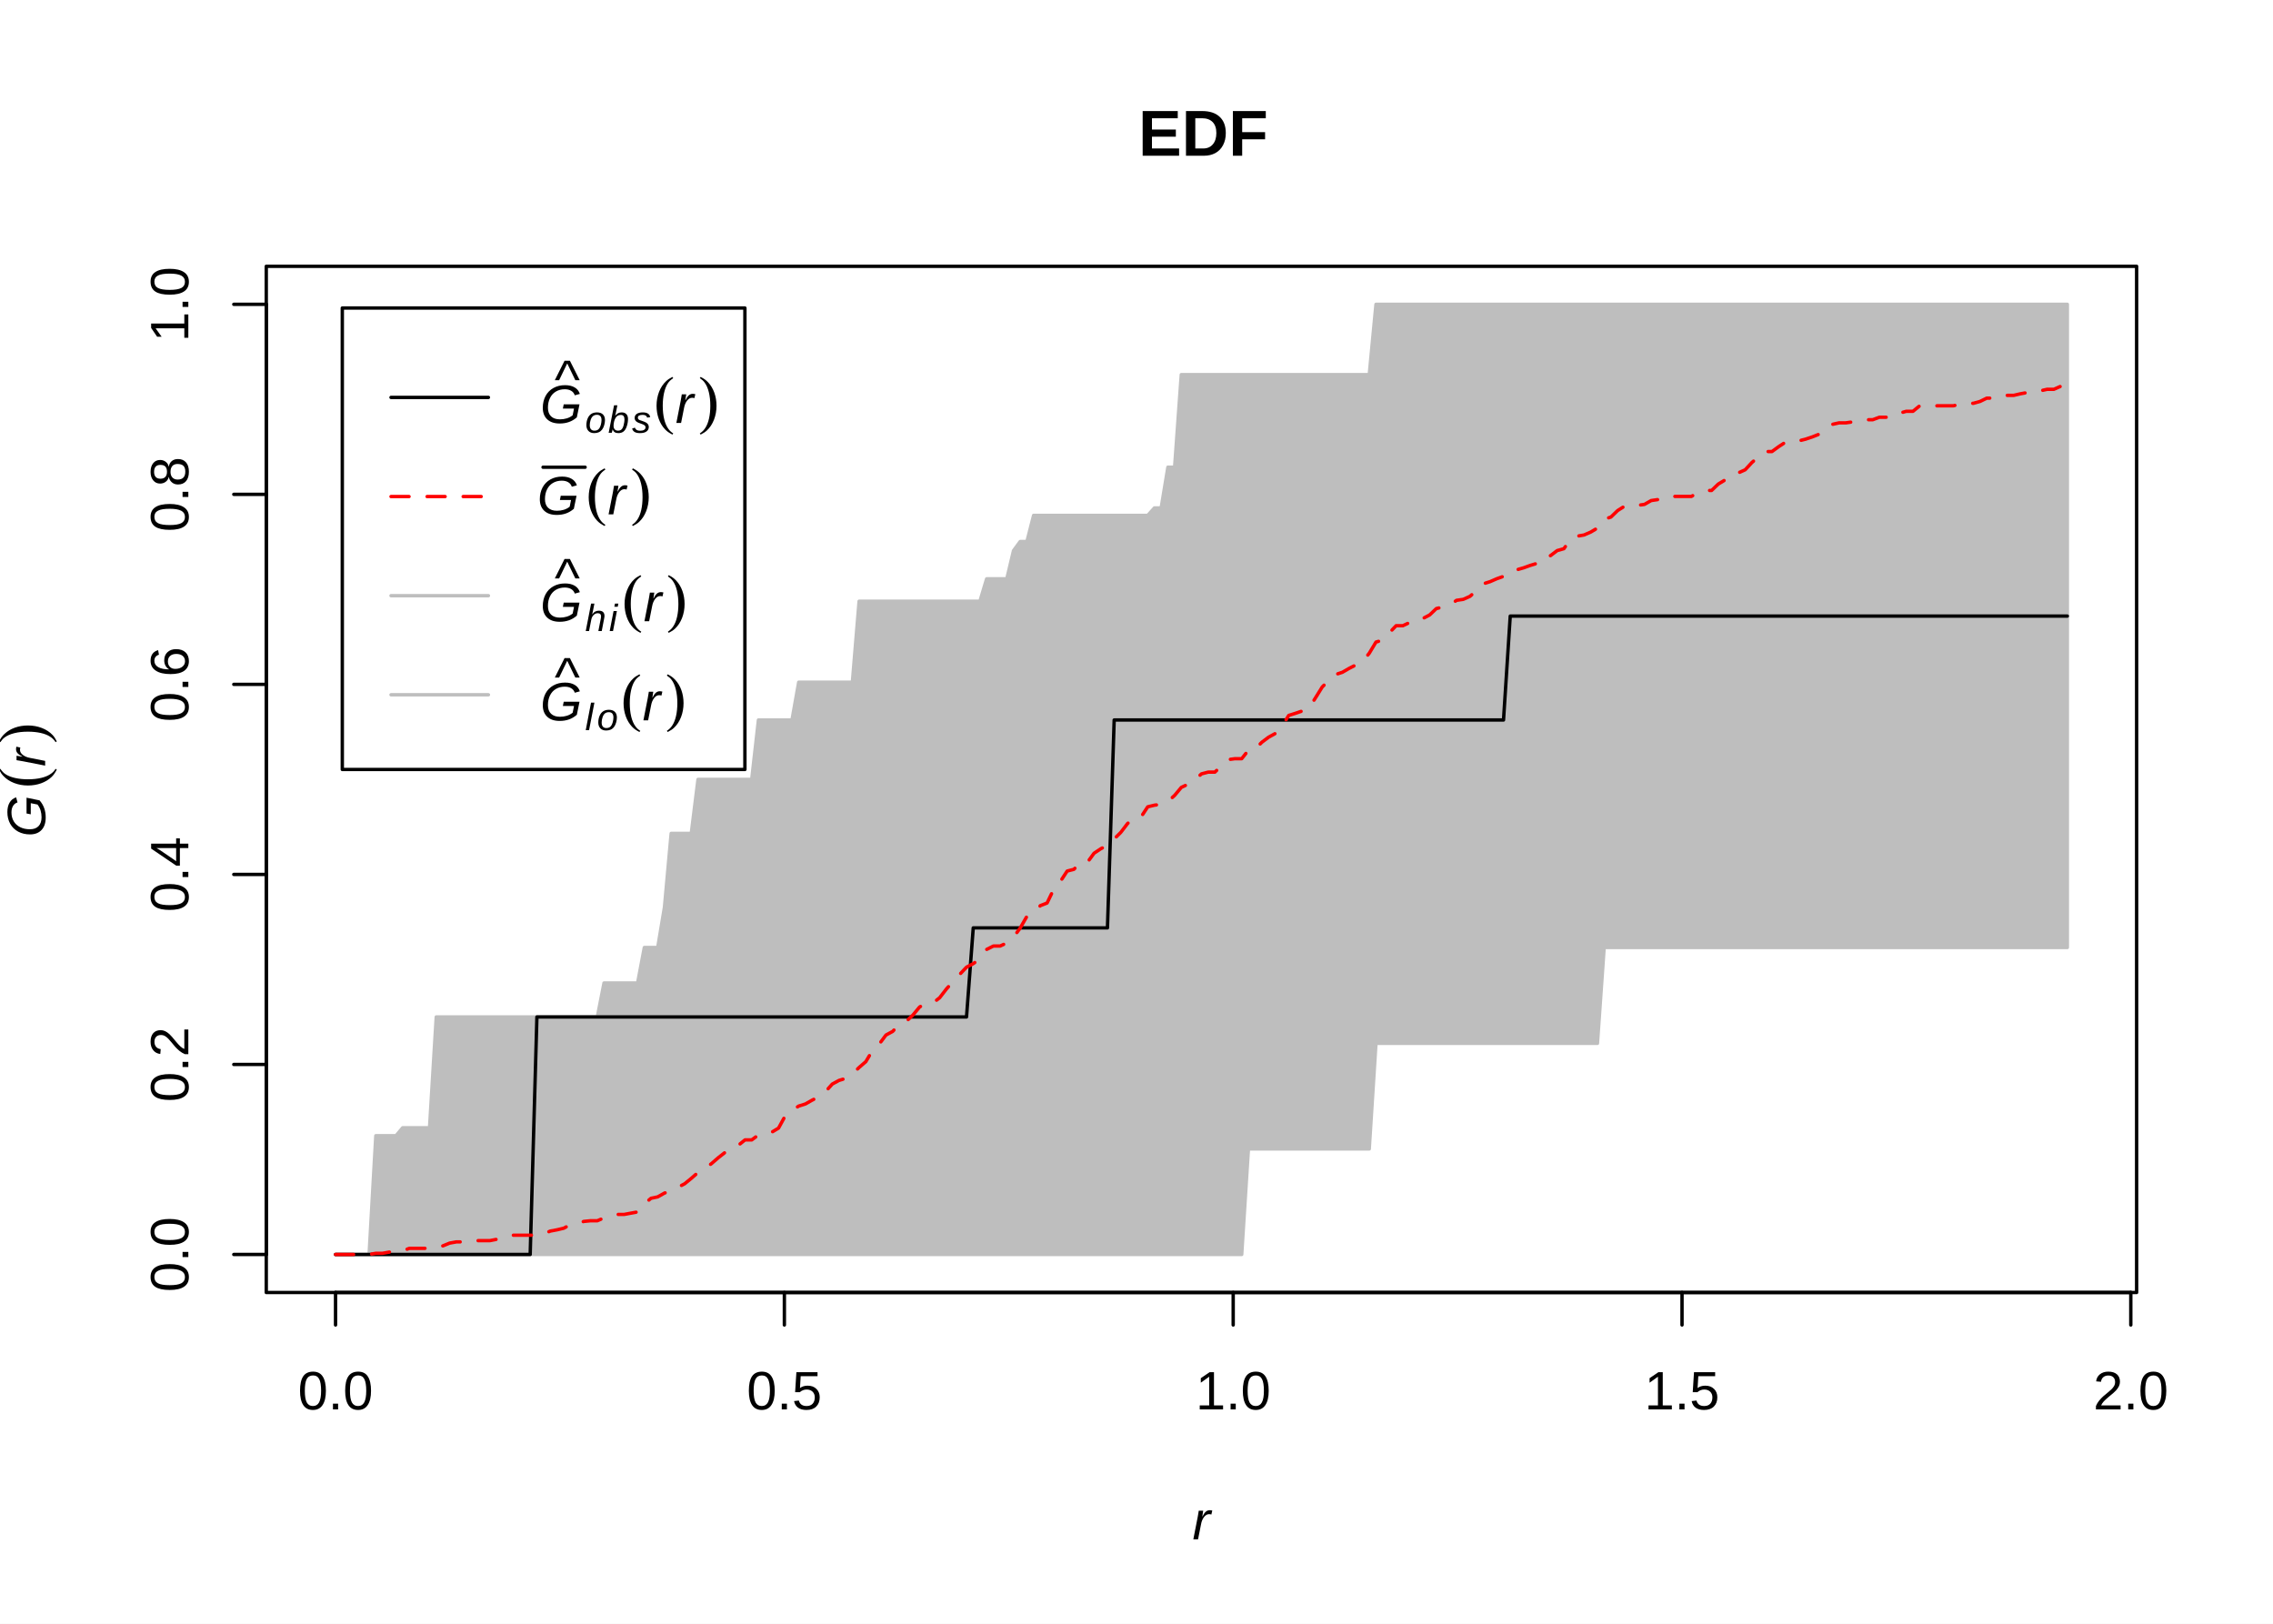
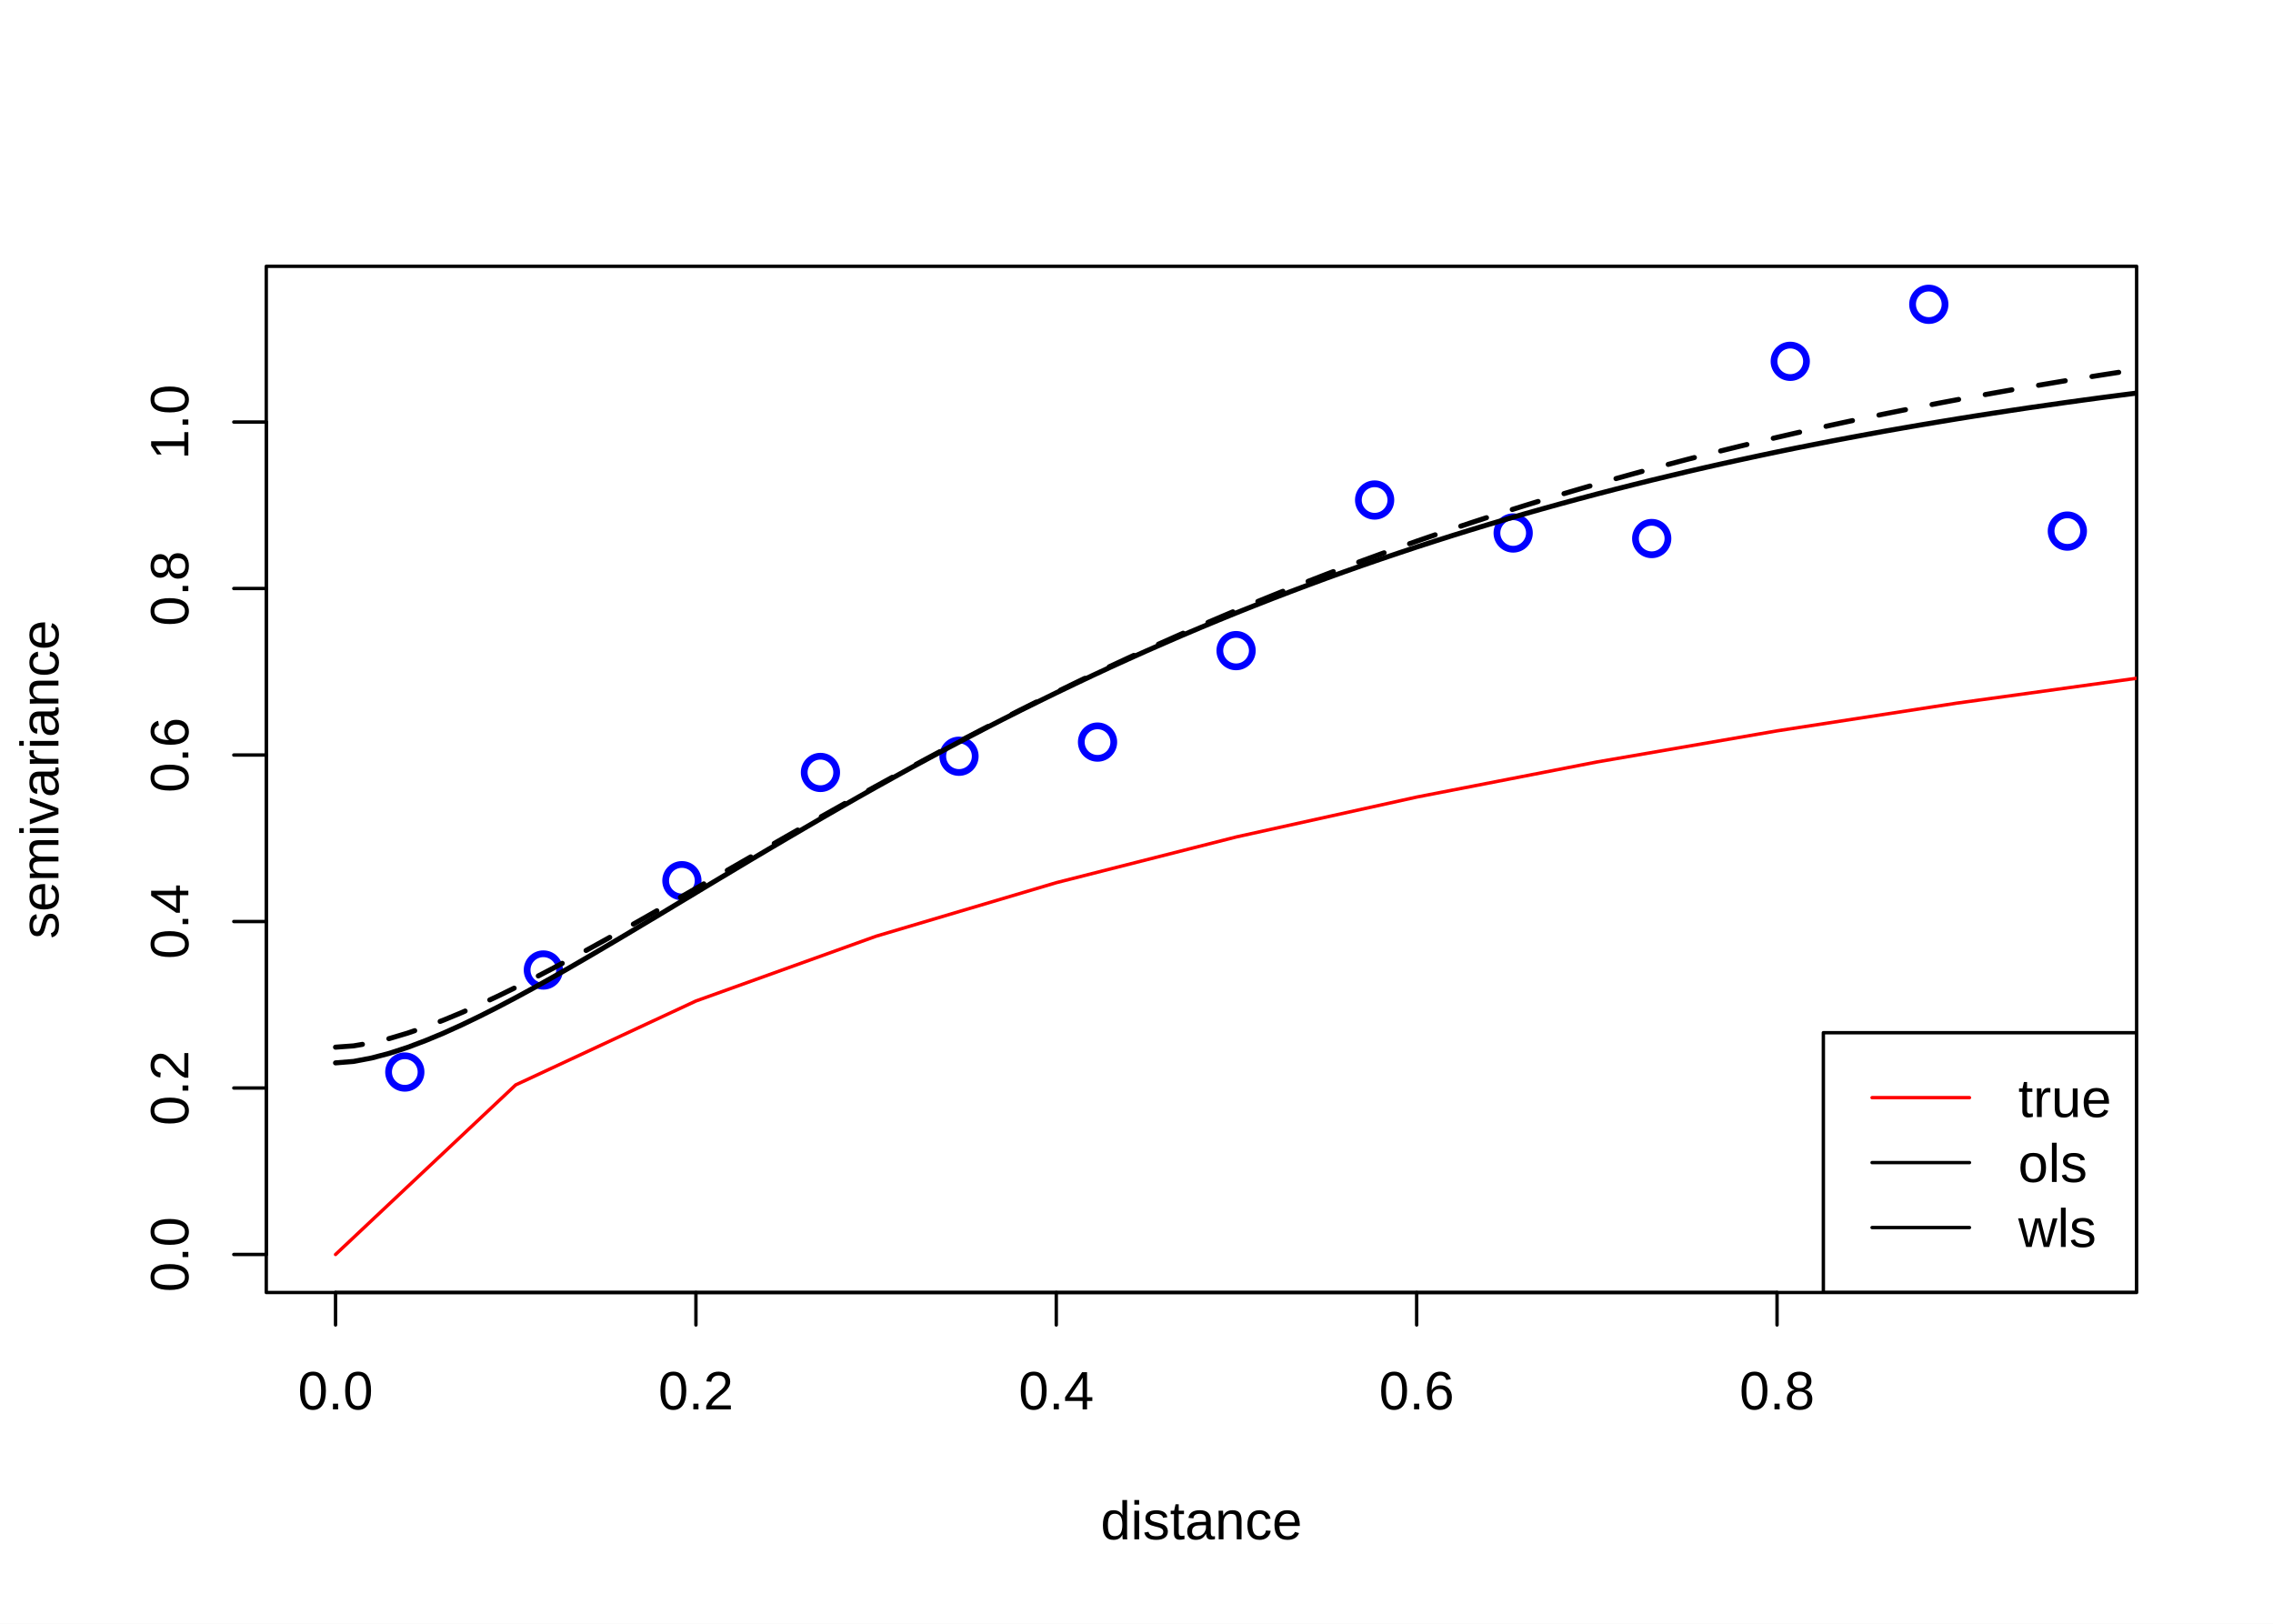
<svg xmlns="http://www.w3.org/2000/svg" viewBox="0 0 504.00 360.00">
  <defs>
    <style type="text/css">
    line, polyline, path, rect, circle {
      fill: none;
      stroke: #000000;
      stroke-linecap: round;
      stroke-linejoin: round;
      stroke-miterlimit: 10.00;
    }
  </style>
  </defs>
  <rect width="100%" height="100%" style="stroke: none; fill: #FFFFFF;" />
-   <line x1="74.40" y1="286.56" x2="472.47" y2="286.56" style="stroke-width: 0.75;" />
-   <line x1="74.40" y1="286.56" x2="74.40" y2="293.76" style="stroke-width: 0.75;" />
-   <line x1="173.92" y1="286.56" x2="173.92" y2="293.76" style="stroke-width: 0.75;" />
-   <line x1="273.44" y1="286.56" x2="273.44" y2="293.76" style="stroke-width: 0.75;" />
-   <line x1="372.96" y1="286.56" x2="372.96" y2="293.76" style="stroke-width: 0.75;" />
-   <line x1="472.47" y1="286.56" x2="472.47" y2="293.76" style="stroke-width: 0.75;" />
-   <text x="66.06" y="312.48" style="font-size: 12.00px; font-family: Arial;" textLength="16.68px" lengthAdjust="spacingAndGlyphs">0.0</text>
-   <text x="165.58" y="312.48" style="font-size: 12.00px; font-family: Arial;" textLength="16.68px" lengthAdjust="spacingAndGlyphs">0.5</text>
-   <text x="265.10" y="312.48" style="font-size: 12.00px; font-family: Arial;" textLength="16.68px" lengthAdjust="spacingAndGlyphs">1.0</text>
-   <text x="364.61" y="312.48" style="font-size: 12.00px; font-family: Arial;" textLength="16.68px" lengthAdjust="spacingAndGlyphs">1.5</text>
-   <text x="464.13" y="312.48" style="font-size: 12.00px; font-family: Arial;" textLength="16.68px" lengthAdjust="spacingAndGlyphs">2.0</text>
-   <line x1="59.04" y1="278.13" x2="59.04" y2="67.47" style="stroke-width: 0.75;" />
-   <line x1="59.04" y1="278.13" x2="51.84" y2="278.13" style="stroke-width: 0.75;" />
-   <line x1="59.04" y1="236.00" x2="51.84" y2="236.00" style="stroke-width: 0.75;" />
-   <line x1="59.04" y1="193.87" x2="51.84" y2="193.87" style="stroke-width: 0.75;" />
-   <line x1="59.04" y1="151.73" x2="51.84" y2="151.73" style="stroke-width: 0.75;" />
-   <line x1="59.04" y1="109.60" x2="51.84" y2="109.60" style="stroke-width: 0.75;" />
-   <line x1="59.04" y1="67.47" x2="51.84" y2="67.47" style="stroke-width: 0.75;" />
-   <text transform="translate(41.76,286.47) rotate(-90)" style="font-size: 12.00px; font-family: Arial;" textLength="16.68px" lengthAdjust="spacingAndGlyphs">0.0</text>
-   <text transform="translate(41.76,244.34) rotate(-90)" style="font-size: 12.00px; font-family: Arial;" textLength="16.68px" lengthAdjust="spacingAndGlyphs">0.2</text>
-   <text transform="translate(41.76,202.21) rotate(-90)" style="font-size: 12.00px; font-family: Arial;" textLength="16.68px" lengthAdjust="spacingAndGlyphs">0.4</text>
-   <text transform="translate(41.76,160.07) rotate(-90)" style="font-size: 12.00px; font-family: Arial;" textLength="16.68px" lengthAdjust="spacingAndGlyphs">0.6</text>
-   <text transform="translate(41.76,117.94) rotate(-90)" style="font-size: 12.00px; font-family: Arial;" textLength="16.68px" lengthAdjust="spacingAndGlyphs">0.8</text>
-   <text transform="translate(41.76,75.81) rotate(-90)" style="font-size: 12.00px; font-family: Arial;" textLength="16.68px" lengthAdjust="spacingAndGlyphs">1.0</text>
-   <polyline points="59.04,286.56 473.76,286.56 473.76,59.04 59.04,59.04 59.04,286.56 " style="stroke-width: 0.75;" />
-   <text x="252.40" y="34.53" style="font-size: 14.40px; font-weight: bold; font-family: Arial;" textLength="28.00px" lengthAdjust="spacingAndGlyphs">EDF</text>
-   <text x="264.40" y="341.28" style="font-size: 12.00px; font-style: italic; font-family: Arial;" textLength="4.00px" lengthAdjust="spacingAndGlyphs">r</text>
-   <text transform="translate(10.01,185.59) rotate(-90)" style="font-size: 12.00px; font-style: italic; font-family: Arial;" textLength="9.33px" lengthAdjust="spacingAndGlyphs">G</text>
-   <text transform="translate(10.01,174.95) rotate(-90)" style="font-size: 15.00px; font-family: Symbol;" textLength="5.00px" lengthAdjust="spacingAndGlyphs">(</text>
-   <text transform="translate(10.01,169.95) rotate(-90)" style="font-size: 12.00px; font-style: italic; font-family: Arial;" textLength="4.00px" lengthAdjust="spacingAndGlyphs">r</text>
-   <text transform="translate(10.01,165.00) rotate(-90)" style="font-size: 15.00px; font-family: Symbol;" textLength="5.00px" lengthAdjust="spacingAndGlyphs">)</text>
  <defs>
    <clipPath id="cpNTkuMDR8NDczLjc2fDI4Ni41Nnw1OS4wNA==">
      <rect x="59.04" y="59.04" width="414.72" height="227.52" />
    </clipPath>
  </defs>
-   <polyline points="74.40,278.13 75.89,278.13 77.38,278.13 78.87,278.13 80.35,278.13 81.84,278.13 83.33,278.13 84.82,278.13 86.31,278.13 87.80,278.13 89.28,278.13 90.77,278.13 92.26,278.13 93.75,278.13 95.24,278.13 96.73,278.13 98.21,278.13 99.70,278.13 101.19,278.13 102.68,278.13 104.17,278.13 105.66,278.13 107.14,278.13 108.63,278.13 110.12,278.13 111.61,278.13 113.10,278.13 114.59,278.13 116.07,278.13 117.56,278.13 119.05,278.13 120.54,278.13 122.03,278.13 123.52,278.13 125.00,278.13 126.49,278.13 127.98,278.13 129.47,278.13 130.96,278.13 132.45,278.13 133.93,278.13 135.42,278.13 136.91,278.13 138.40,278.13 139.89,278.13 141.38,278.13 142.87,278.13 144.35,278.13 145.84,278.13 147.33,278.13 148.82,278.13 150.31,278.13 151.80,278.13 153.28,278.13 154.77,278.13 156.26,278.13 157.75,278.13 159.24,278.13 160.73,278.13 162.21,278.13 163.70,278.13 165.19,278.13 166.68,278.13 168.17,278.13 169.66,278.13 171.14,278.13 172.63,278.13 174.12,278.13 175.61,278.13 177.10,278.13 178.59,278.13 180.07,278.13 181.56,278.13 183.05,278.13 184.54,278.13 186.03,278.13 187.52,278.13 189.00,278.13 190.49,278.13 191.98,278.13 193.47,278.13 194.96,278.13 196.45,278.13 197.93,278.13 199.42,278.13 200.91,278.13 202.40,278.13 203.89,278.13 205.38,278.13 206.87,278.13 208.35,278.13 209.84,278.13 211.33,278.13 212.82,278.13 214.31,278.13 215.80,278.13 217.28,278.13 218.77,278.13 220.26,278.13 221.75,278.13 223.24,278.13 224.73,278.13 226.21,278.13 227.70,278.13 229.19,278.13 230.68,278.13 232.17,278.13 233.66,278.13 235.14,278.13 236.63,278.13 238.12,278.13 239.61,278.13 241.10,278.13 242.59,278.13 244.07,278.13 245.56,278.13 247.05,278.13 248.54,278.13 250.03,278.13 251.52,278.13 253.00,278.13 254.49,278.13 255.98,278.13 257.47,278.13 258.96,278.13 260.45,278.13 261.93,278.13 263.42,278.13 264.91,278.13 266.40,278.13 267.89,278.13 269.38,278.13 270.87,278.13 272.35,278.13 273.84,278.13 275.33,278.13 276.82,254.73 278.31,254.73 279.80,254.73 281.28,254.73 282.77,254.73 284.26,254.73 285.75,254.73 287.24,254.73 288.73,254.73 290.21,254.73 291.70,254.73 293.19,254.73 294.68,254.73 296.17,254.73 297.66,254.73 299.14,254.73 300.63,254.73 302.12,254.73 303.61,254.73 305.10,231.32 306.59,231.32 308.07,231.32 309.56,231.32 311.05,231.32 312.54,231.32 314.03,231.32 315.52,231.32 317.00,231.32 318.49,231.32 319.98,231.32 321.47,231.32 322.96,231.32 324.45,231.32 325.93,231.32 327.42,231.32 328.91,231.32 330.40,231.32 331.89,231.32 333.38,231.32 334.87,231.32 336.35,231.32 337.84,231.32 339.33,231.32 340.82,231.32 342.31,231.32 343.80,231.32 345.28,231.32 346.77,231.32 348.26,231.32 349.75,231.32 351.24,231.32 352.73,231.32 354.21,231.32 355.70,210.07 357.19,210.07 358.68,210.07 360.17,210.07 361.66,210.07 363.14,210.07 364.63,210.07 366.12,210.07 367.61,210.07 369.10,210.07 370.59,210.07 372.07,210.07 373.56,210.07 375.05,210.07 376.54,210.07 378.03,210.07 379.52,210.07 381.00,210.07 382.49,210.07 383.98,210.07 385.47,210.07 386.96,210.07 388.45,210.07 389.93,210.07 391.42,210.07 392.91,210.07 394.40,210.07 395.89,210.07 397.38,210.07 398.87,210.07 400.35,210.07 401.84,210.07 403.33,210.07 404.82,210.07 406.31,210.07 407.80,210.07 409.28,210.07 410.77,210.07 412.26,210.07 413.75,210.07 415.24,210.07 416.73,210.07 418.21,210.07 419.70,210.07 421.19,210.07 422.68,210.07 424.17,210.07 425.66,210.07 427.14,210.07 428.63,210.07 430.12,210.07 431.61,210.07 433.10,210.07 434.59,210.07 436.07,210.07 437.56,210.07 439.05,210.07 440.54,210.07 442.03,210.07 443.52,210.07 445.00,210.07 446.49,210.07 447.98,210.07 449.47,210.07 450.96,210.07 452.45,210.07 453.93,210.07 455.42,210.07 456.91,210.07 458.40,210.07 458.40,67.47 456.91,67.47 455.42,67.47 453.93,67.47 452.45,67.47 450.96,67.47 449.47,67.47 447.98,67.47 446.49,67.47 445.00,67.47 443.52,67.47 442.03,67.47 440.54,67.47 439.05,67.47 437.56,67.47 436.07,67.47 434.59,67.47 433.10,67.47 431.61,67.47 430.12,67.47 428.63,67.47 427.14,67.47 425.66,67.47 424.17,67.47 422.68,67.47 421.19,67.47 419.70,67.47 418.21,67.47 416.73,67.47 415.24,67.47 413.75,67.47 412.26,67.47 410.77,67.47 409.28,67.47 407.80,67.47 406.31,67.47 404.82,67.47 403.33,67.47 401.84,67.47 400.35,67.47 398.87,67.47 397.38,67.47 395.89,67.47 394.40,67.47 392.91,67.47 391.42,67.47 389.93,67.47 388.45,67.47 386.96,67.47 385.47,67.47 383.98,67.47 382.49,67.47 381.00,67.47 379.52,67.47 378.03,67.47 376.54,67.47 375.05,67.47 373.56,67.47 372.07,67.47 370.59,67.47 369.10,67.47 367.61,67.47 366.12,67.47 364.63,67.47 363.14,67.47 361.66,67.47 360.17,67.47 358.68,67.47 357.19,67.47 355.70,67.47 354.21,67.47 352.73,67.47 351.24,67.47 349.75,67.47 348.26,67.47 346.77,67.47 345.28,67.47 343.80,67.47 342.31,67.47 340.82,67.47 339.33,67.47 337.84,67.47 336.35,67.47 334.87,67.47 333.38,67.47 331.89,67.47 330.40,67.47 328.91,67.47 327.42,67.47 325.93,67.47 324.45,67.47 322.96,67.47 321.47,67.47 319.98,67.47 318.49,67.47 317.00,67.47 315.52,67.47 314.03,67.47 312.54,67.47 311.05,67.47 309.56,67.47 308.07,67.47 306.59,67.47 305.10,67.47 303.61,83.06 302.12,83.06 300.63,83.06 299.14,83.06 297.66,83.06 296.17,83.06 294.68,83.06 293.19,83.06 291.70,83.06 290.21,83.06 288.73,83.06 287.24,83.06 285.75,83.06 284.26,83.06 282.77,83.06 281.28,83.06 279.80,83.06 278.31,83.06 276.82,83.06 275.33,83.06 273.84,83.06 272.35,83.06 270.87,83.06 269.38,83.06 267.89,83.06 266.40,83.06 264.91,83.06 263.42,83.06 261.93,83.06 260.45,103.58 258.96,103.58 257.47,112.61 255.98,112.61 254.49,114.26 253.00,114.26 251.52,114.26 250.03,114.26 248.54,114.26 247.05,114.26 245.56,114.26 244.07,114.26 242.59,114.26 241.10,114.26 239.61,114.26 238.12,114.26 236.63,114.26 235.14,114.26 233.66,114.26 232.17,114.26 230.68,114.26 229.19,114.26 227.70,120.06 226.21,120.06 224.73,122.08 223.24,128.33 221.75,128.33 220.26,128.33 218.77,128.33 217.28,133.30 215.80,133.30 214.31,133.30 212.82,133.30 211.33,133.30 209.84,133.30 208.35,133.30 206.87,133.30 205.38,133.30 203.89,133.30 202.40,133.30 200.91,133.30 199.42,133.30 197.93,133.30 196.45,133.30 194.96,133.30 193.47,133.30 191.98,133.30 190.49,133.30 189.00,151.25 187.52,151.25 186.03,151.25 184.54,151.25 183.05,151.25 181.56,151.25 180.07,151.25 178.59,151.25 177.10,151.25 175.61,159.63 174.12,159.63 172.63,159.63 171.14,159.63 169.66,159.63 168.17,159.63 166.68,172.80 165.19,172.80 163.70,172.80 162.21,172.80 160.73,172.80 159.24,172.80 157.75,172.80 156.26,172.80 154.77,172.80 153.28,184.77 151.80,184.77 150.31,184.77 148.82,184.77 147.33,201.16 145.84,210.07 144.35,210.07 142.87,210.07 141.38,217.94 139.89,217.94 138.40,217.94 136.91,217.94 135.42,217.94 133.93,217.94 132.45,225.47 130.96,225.47 129.47,225.47 127.98,225.47 126.49,225.47 125.00,225.47 123.52,225.47 122.03,225.47 120.54,225.47 119.05,225.47 117.56,225.47 116.07,225.47 114.59,225.47 113.10,225.47 111.61,225.47 110.12,225.47 108.63,225.47 107.14,225.47 105.66,225.47 104.17,225.47 102.68,225.47 101.19,225.47 99.70,225.47 98.21,225.47 96.73,225.47 95.24,250.04 93.75,250.04 92.26,250.04 90.77,250.04 89.28,250.04 87.80,251.80 86.31,251.80 84.82,251.80 83.33,251.80 81.84,278.13 80.35,278.13 78.87,278.13 77.38,278.13 75.89,278.13 74.40,278.13 " style="stroke-width: 0.75; stroke: #BEBEBE; fill: #BEBEBE;" clip-path="url(#cpNTkuMDR8NDczLjc2fDI4Ni41Nnw1OS4wNA==)" />
-   <polyline points="74.40,278.13 75.89,278.13 77.38,278.13 78.87,278.13 80.35,278.13 81.84,278.13 83.33,278.13 84.82,278.13 86.31,278.13 87.80,278.13 89.28,278.13 90.77,278.13 92.26,278.13 93.75,278.13 95.24,278.13 96.73,278.13 98.21,278.13 99.70,278.13 101.19,278.13 102.68,278.13 104.17,278.13 105.66,278.13 107.14,278.13 108.63,278.13 110.12,278.13 111.61,278.13 113.10,278.13 114.59,278.13 116.07,278.13 117.56,278.13 119.05,225.47 120.54,225.47 122.03,225.47 123.52,225.47 125.00,225.47 126.49,225.47 127.98,225.47 129.47,225.47 130.96,225.47 132.45,225.47 133.93,225.47 135.42,225.47 136.91,225.47 138.40,225.47 139.89,225.47 141.38,225.47 142.87,225.47 144.35,225.47 145.84,225.47 147.33,225.47 148.82,225.47 150.31,225.47 151.80,225.47 153.28,225.47 154.77,225.47 156.26,225.47 157.75,225.47 159.24,225.47 160.73,225.47 162.21,225.47 163.70,225.47 165.19,225.47 166.68,225.47 168.17,225.47 169.66,225.47 171.14,225.47 172.63,225.47 174.12,225.47 175.61,225.47 177.10,225.47 178.59,225.47 180.07,225.47 181.56,225.47 183.05,225.47 184.54,225.47 186.03,225.47 187.52,225.47 189.00,225.47 190.49,225.47 191.98,225.47 193.47,225.47 194.96,225.47 196.45,225.47 197.93,225.47 199.42,225.47 200.91,225.47 202.40,225.47 203.89,225.47 205.38,225.47 206.87,225.47 208.35,225.47 209.84,225.47 211.33,225.47 212.82,225.47 214.31,225.47 215.80,205.72 217.28,205.72 218.77,205.72 220.26,205.72 221.75,205.72 223.24,205.72 224.73,205.72 226.21,205.72 227.70,205.72 229.19,205.72 230.68,205.72 232.17,205.72 233.66,205.72 235.14,205.72 236.63,205.72 238.12,205.72 239.61,205.72 241.10,205.72 242.59,205.72 244.07,205.72 245.56,205.72 247.05,159.63 248.54,159.63 250.03,159.63 251.52,159.63 253.00,159.63 254.49,159.63 255.98,159.63 257.47,159.63 258.96,159.63 260.45,159.63 261.93,159.63 263.42,159.63 264.91,159.63 266.40,159.63 267.89,159.63 269.38,159.63 270.87,159.63 272.35,159.63 273.84,159.63 275.33,159.63 276.82,159.63 278.31,159.63 279.80,159.63 281.28,159.63 282.77,159.63 284.26,159.63 285.75,159.63 287.24,159.63 288.73,159.63 290.21,159.63 291.70,159.63 293.19,159.63 294.68,159.63 296.17,159.63 297.66,159.63 299.14,159.63 300.63,159.63 302.12,159.63 303.61,159.63 305.10,159.63 306.59,159.63 308.07,159.63 309.56,159.63 311.05,159.63 312.54,159.63 314.03,159.63 315.52,159.63 317.00,159.63 318.49,159.63 319.98,159.63 321.47,159.63 322.96,159.63 324.45,159.63 325.93,159.63 327.42,159.63 328.91,159.63 330.40,159.63 331.89,159.63 333.38,159.63 334.87,136.59 336.35,136.59 337.84,136.59 339.33,136.59 340.82,136.59 342.31,136.59 343.80,136.59 345.28,136.59 346.77,136.59 348.26,136.59 349.75,136.59 351.24,136.59 352.73,136.59 354.21,136.59 355.70,136.59 357.19,136.59 358.68,136.59 360.17,136.59 361.66,136.59 363.14,136.59 364.63,136.59 366.12,136.59 367.61,136.59 369.10,136.59 370.59,136.59 372.07,136.59 373.56,136.59 375.05,136.59 376.54,136.59 378.03,136.59 379.52,136.59 381.00,136.59 382.49,136.59 383.98,136.59 385.47,136.59 386.96,136.59 388.45,136.59 389.93,136.59 391.42,136.59 392.91,136.59 394.40,136.59 395.89,136.59 397.38,136.59 398.87,136.59 400.35,136.59 401.84,136.59 403.33,136.59 404.82,136.59 406.31,136.59 407.80,136.59 409.28,136.59 410.77,136.59 412.26,136.59 413.75,136.59 415.24,136.59 416.73,136.59 418.21,136.59 419.70,136.59 421.19,136.59 422.68,136.59 424.17,136.59 425.66,136.59 427.14,136.59 428.63,136.59 430.12,136.59 431.61,136.59 433.10,136.59 434.59,136.59 436.07,136.59 437.56,136.59 439.05,136.59 440.54,136.59 442.03,136.59 443.52,136.59 445.00,136.59 446.49,136.59 447.98,136.59 449.47,136.59 450.96,136.59 452.45,136.59 453.93,136.59 455.42,136.59 456.91,136.59 458.40,136.59 " style="stroke-width: 0.75;" clip-path="url(#cpNTkuMDR8NDczLjc2fDI4Ni41Nnw1OS4wNA==)" />
-   <polyline points="74.40,278.13 75.89,278.13 77.38,278.13 78.87,278.13 80.35,278.13 81.84,278.13 83.33,277.87 84.82,277.87 86.31,277.60 87.80,277.60 89.28,277.32 90.77,276.77 92.26,276.77 93.75,276.77 95.24,276.77 96.73,276.50 98.21,276.22 99.70,275.61 101.19,275.34 102.68,275.34 104.17,275.06 105.66,275.06 107.14,275.06 108.63,275.06 110.12,274.77 111.61,274.19 113.10,273.86 114.59,273.86 116.07,273.86 117.56,273.86 119.05,273.86 120.54,273.57 122.03,272.94 123.52,272.66 125.00,272.31 126.49,271.50 127.98,271.24 129.47,270.80 130.96,270.65 132.45,270.65 133.93,270.02 135.42,269.74 136.91,269.25 138.40,269.25 139.89,268.97 141.38,268.70 142.87,266.91 144.35,265.67 145.84,265.36 147.33,264.52 148.82,264.01 150.31,263.24 151.80,262.46 153.28,261.26 154.77,259.95 156.26,259.14 157.75,257.99 159.24,256.70 160.73,255.53 162.21,254.88 163.70,253.93 165.19,252.73 166.68,252.73 168.17,251.63 169.66,251.17 171.14,251.01 172.63,250.11 174.12,247.38 175.61,246.19 177.10,245.23 178.59,244.76 180.07,243.92 181.56,243.17 183.05,242.02 184.54,240.35 186.03,239.54 187.52,239.09 189.00,238.11 190.49,236.67 191.98,235.38 193.47,232.89 194.96,231.47 196.45,229.48 197.93,228.68 199.42,227.10 200.91,226.49 202.40,225.07 203.89,223.28 205.38,222.38 206.87,222.38 208.35,221.21 209.84,219.28 211.33,217.62 212.82,216.01 214.31,214.43 215.80,213.65 217.28,212.60 218.77,210.50 220.26,209.75 221.75,209.75 223.24,209.06 224.73,207.77 226.21,205.76 227.70,203.16 229.19,202.46 230.68,200.79 232.17,200.21 233.66,197.12 235.14,195.39 236.63,193.12 238.12,192.74 239.61,191.20 241.10,191.20 242.59,189.17 244.07,188.19 245.56,187.39 247.05,186.01 248.54,184.52 250.03,182.57 251.52,181.32 253.00,181.14 254.49,178.88 255.98,178.52 257.47,178.32 258.96,177.71 260.45,176.35 261.93,174.58 263.42,173.87 264.91,172.95 266.40,171.58 267.89,171.19 269.38,171.19 270.87,169.74 272.35,168.41 273.84,168.21 275.33,168.21 276.82,166.33 278.31,166.05 279.80,164.56 281.28,163.45 282.77,162.63 284.26,161.04 285.75,158.62 287.24,158.15 288.73,157.64 290.21,157.06 291.70,154.70 293.19,152.30 294.68,150.81 296.17,149.54 297.66,149.05 299.14,148.19 300.63,147.43 302.12,146.68 303.61,144.83 305.10,142.35 306.59,141.93 308.07,140.29 309.56,138.73 311.05,138.73 312.54,138.03 314.03,138.03 315.52,137.12 317.00,136.34 318.49,134.92 319.98,134.58 321.47,134.15 322.96,133.10 324.45,132.88 325.93,132.22 327.42,130.92 328.91,129.43 330.40,128.96 331.89,128.31 333.38,127.78 334.87,127.50 336.35,126.32 337.84,125.89 339.33,125.35 340.82,124.90 342.31,123.41 343.80,123.19 345.28,122.07 346.77,121.65 348.26,119.52 349.75,118.87 351.24,118.61 352.73,117.96 354.21,117.07 355.70,115.13 357.19,114.64 358.68,113.20 360.17,112.26 361.66,112.26 363.14,112.04 364.63,111.83 366.12,110.98 367.61,110.76 369.10,110.06 370.59,110.06 372.07,110.06 373.56,110.06 375.05,110.06 376.54,109.17 378.03,108.74 379.52,108.74 381.00,107.32 382.49,106.42 383.98,105.22 385.47,104.83 386.96,104.16 388.45,102.55 389.93,101.26 391.42,100.11 392.91,100.11 394.40,99.02 395.89,98.05 397.38,97.74 398.87,97.74 400.35,97.37 401.84,96.87 403.33,96.28 404.82,95.29 406.31,94.08 407.80,93.75 409.28,93.75 410.77,93.54 412.26,93.28 413.75,93.06 415.24,93.06 416.73,92.51 418.21,92.51 419.70,92.51 421.19,91.61 422.68,91.19 424.17,91.19 425.66,89.97 427.14,89.97 428.63,89.97 430.12,89.97 431.61,89.97 433.10,89.97 434.59,89.64 436.07,89.42 437.56,89.42 439.05,89.00 440.54,88.27 442.03,88.27 443.52,88.27 445.00,87.66 446.49,87.66 447.98,87.31 449.47,87.04 450.96,86.64 452.45,86.64 453.93,86.31 455.42,86.31 456.91,85.65 458.40,85.65 " style="stroke-width: 0.75; stroke: #FF0000; stroke-dasharray: 4.00,4.00;" clip-path="url(#cpNTkuMDR8NDczLjc2fDI4Ni41Nnw1OS4wNA==)" />
-   <rect x="75.90" y="68.29" width="89.27" height="102.31" style="stroke-width: 0.75;" clip-path="url(#cpNTkuMDR8NDczLjc2fDI4Ni41Nnw1OS4wNA==)" />
-   <line x1="86.70" y1="88.11" x2="108.30" y2="88.11" style="stroke-width: 0.75;" clip-path="url(#cpNTkuMDR8NDczLjc2fDI4Ni41Nnw1OS4wNA==)" />
-   <line x1="86.70" y1="110.09" x2="108.30" y2="110.09" style="stroke-width: 0.75; stroke: #FF0000; stroke-dasharray: 4.00,4.00;" clip-path="url(#cpNTkuMDR8NDczLjc2fDI4Ni41Nnw1OS4wNA==)" />
-   <line x1="86.70" y1="132.07" x2="108.30" y2="132.07" style="stroke-width: 0.75; stroke: #BEBEBE;" clip-path="url(#cpNTkuMDR8NDczLjc2fDI4Ni41Nnw1OS4wNA==)" />
-   <line x1="86.70" y1="154.04" x2="108.30" y2="154.04" style="stroke-width: 0.75; stroke: #BEBEBE;" clip-path="url(#cpNTkuMDR8NDczLjc2fDI4Ni41Nnw1OS4wNA==)" />
+   <circle cx="89.76" cy="237.68" r="2.70pt" style="stroke-width: 1.50; stroke: #0000FF;" clip-path="url(#cpNTkuMDR8NDczLjc2fDI4Ni41Nnw1OS4wNA==)" />
+   <circle cx="120.48" cy="215.06" r="2.70pt" style="stroke-width: 1.50; stroke: #0000FF;" clip-path="url(#cpNTkuMDR8NDczLjc2fDI4Ni41Nnw1OS4wNA==)" />
+   <circle cx="151.20" cy="195.26" r="2.70pt" style="stroke-width: 1.50; stroke: #0000FF;" clip-path="url(#cpNTkuMDR8NDczLjc2fDI4Ni41Nnw1OS4wNA==)" />
+   <circle cx="181.92" cy="171.26" r="2.70pt" style="stroke-width: 1.50; stroke: #0000FF;" clip-path="url(#cpNTkuMDR8NDczLjc2fDI4Ni41Nnw1OS4wNA==)" />
+   <circle cx="212.64" cy="167.67" r="2.70pt" style="stroke-width: 1.50; stroke: #0000FF;" clip-path="url(#cpNTkuMDR8NDczLjc2fDI4Ni41Nnw1OS4wNA==)" />
+   <circle cx="243.36" cy="164.53" r="2.70pt" style="stroke-width: 1.50; stroke: #0000FF;" clip-path="url(#cpNTkuMDR8NDczLjc2fDI4Ni41Nnw1OS4wNA==)" />
+   <circle cx="274.08" cy="144.25" r="2.70pt" style="stroke-width: 1.50; stroke: #0000FF;" clip-path="url(#cpNTkuMDR8NDczLjc2fDI4Ni41Nnw1OS4wNA==)" />
+   <circle cx="304.80" cy="110.86" r="2.70pt" style="stroke-width: 1.50; stroke: #0000FF;" clip-path="url(#cpNTkuMDR8NDczLjc2fDI4Ni41Nnw1OS4wNA==)" />
+   <circle cx="335.52" cy="118.17" r="2.70pt" style="stroke-width: 1.50; stroke: #0000FF;" clip-path="url(#cpNTkuMDR8NDczLjc2fDI4Ni41Nnw1OS4wNA==)" />
+   <circle cx="366.24" cy="119.40" r="2.70pt" style="stroke-width: 1.50; stroke: #0000FF;" clip-path="url(#cpNTkuMDR8NDczLjc2fDI4Ni41Nnw1OS4wNA==)" />
+   <circle cx="396.96" cy="80.11" r="2.70pt" style="stroke-width: 1.50; stroke: #0000FF;" clip-path="url(#cpNTkuMDR8NDczLjc2fDI4Ni41Nnw1OS4wNA==)" />
+   <circle cx="427.68" cy="67.47" r="2.70pt" style="stroke-width: 1.50; stroke: #0000FF;" clip-path="url(#cpNTkuMDR8NDczLjc2fDI4Ni41Nnw1OS4wNA==)" />
+   <circle cx="458.40" cy="117.75" r="2.70pt" style="stroke-width: 1.50; stroke: #0000FF;" clip-path="url(#cpNTkuMDR8NDczLjc2fDI4Ni41Nnw1OS4wNA==)" />
+   <defs>
+     <clipPath id="cpMHw1MDR8MzYwfDA=">
+       <rect x="0.00" y="0.00" width="504.00" height="360.00" />
+     </clipPath>
+   </defs>
+   <line x1="74.40" y1="286.56" x2="394.03" y2="286.56" style="stroke-width: 0.75;" clip-path="url(#cpMHw1MDR8MzYwfDA=)" />
+   <line x1="74.40" y1="286.56" x2="74.40" y2="293.76" style="stroke-width: 0.75;" clip-path="url(#cpMHw1MDR8MzYwfDA=)" />
+   <line x1="154.31" y1="286.56" x2="154.31" y2="293.76" style="stroke-width: 0.75;" clip-path="url(#cpMHw1MDR8MzYwfDA=)" />
+   <line x1="234.21" y1="286.56" x2="234.21" y2="293.76" style="stroke-width: 0.75;" clip-path="url(#cpMHw1MDR8MzYwfDA=)" />
+   <line x1="314.12" y1="286.56" x2="314.12" y2="293.76" style="stroke-width: 0.75;" clip-path="url(#cpMHw1MDR8MzYwfDA=)" />
+   <line x1="394.03" y1="286.56" x2="394.03" y2="293.76" style="stroke-width: 0.75;" clip-path="url(#cpMHw1MDR8MzYwfDA=)" />
+   <g clip-path="url(#cpMHw1MDR8MzYwfDA=)">
+     <text x="66.06" y="312.48" style="font-size: 12.00px; font-family: Arial;" textLength="16.68px" lengthAdjust="spacingAndGlyphs">0.0</text>
+   </g>
+   <g clip-path="url(#cpMHw1MDR8MzYwfDA=)">
+     <text x="145.97" y="312.48" style="font-size: 12.00px; font-family: Arial;" textLength="16.68px" lengthAdjust="spacingAndGlyphs">0.2</text>
+   </g>
+   <g clip-path="url(#cpMHw1MDR8MzYwfDA=)">
+     <text x="225.87" y="312.48" style="font-size: 12.00px; font-family: Arial;" textLength="16.68px" lengthAdjust="spacingAndGlyphs">0.4</text>
+   </g>
+   <g clip-path="url(#cpMHw1MDR8MzYwfDA=)">
+     <text x="305.78" y="312.48" style="font-size: 12.00px; font-family: Arial;" textLength="16.68px" lengthAdjust="spacingAndGlyphs">0.6</text>
+   </g>
+   <g clip-path="url(#cpMHw1MDR8MzYwfDA=)">
+     <text x="385.69" y="312.48" style="font-size: 12.00px; font-family: Arial;" textLength="16.68px" lengthAdjust="spacingAndGlyphs">0.8</text>
+   </g>
+   <line x1="59.04" y1="278.13" x2="59.04" y2="93.57" style="stroke-width: 0.75;" clip-path="url(#cpMHw1MDR8MzYwfDA=)" />
+   <line x1="59.04" y1="278.13" x2="51.84" y2="278.13" style="stroke-width: 0.75;" clip-path="url(#cpMHw1MDR8MzYwfDA=)" />
+   <line x1="59.04" y1="241.22" x2="51.84" y2="241.22" style="stroke-width: 0.75;" clip-path="url(#cpMHw1MDR8MzYwfDA=)" />
+   <line x1="59.04" y1="204.31" x2="51.84" y2="204.31" style="stroke-width: 0.75;" clip-path="url(#cpMHw1MDR8MzYwfDA=)" />
+   <line x1="59.04" y1="167.40" x2="51.84" y2="167.40" style="stroke-width: 0.75;" clip-path="url(#cpMHw1MDR8MzYwfDA=)" />
+   <line x1="59.04" y1="130.48" x2="51.84" y2="130.48" style="stroke-width: 0.75;" clip-path="url(#cpMHw1MDR8MzYwfDA=)" />
+   <line x1="59.04" y1="93.57" x2="51.84" y2="93.57" style="stroke-width: 0.75;" clip-path="url(#cpMHw1MDR8MzYwfDA=)" />
+   <g clip-path="url(#cpMHw1MDR8MzYwfDA=)">
+     <text transform="translate(41.76,286.47) rotate(-90)" style="font-size: 12.00px; font-family: Arial;" textLength="16.68px" lengthAdjust="spacingAndGlyphs">0.0</text>
+   </g>
+   <g clip-path="url(#cpMHw1MDR8MzYwfDA=)">
+     <text transform="translate(41.76,249.56) rotate(-90)" style="font-size: 12.00px; font-family: Arial;" textLength="16.68px" lengthAdjust="spacingAndGlyphs">0.2</text>
+   </g>
+   <g clip-path="url(#cpMHw1MDR8MzYwfDA=)">
+     <text transform="translate(41.76,212.65) rotate(-90)" style="font-size: 12.00px; font-family: Arial;" textLength="16.68px" lengthAdjust="spacingAndGlyphs">0.4</text>
+   </g>
+   <g clip-path="url(#cpMHw1MDR8MzYwfDA=)">
+     <text transform="translate(41.76,175.74) rotate(-90)" style="font-size: 12.00px; font-family: Arial;" textLength="16.68px" lengthAdjust="spacingAndGlyphs">0.6</text>
+   </g>
+   <g clip-path="url(#cpMHw1MDR8MzYwfDA=)">
+     <text transform="translate(41.76,138.82) rotate(-90)" style="font-size: 12.00px; font-family: Arial;" textLength="16.68px" lengthAdjust="spacingAndGlyphs">0.8</text>
+   </g>
+   <g clip-path="url(#cpMHw1MDR8MzYwfDA=)">
+     <text transform="translate(41.76,101.91) rotate(-90)" style="font-size: 12.00px; font-family: Arial;" textLength="16.68px" lengthAdjust="spacingAndGlyphs">1.0</text>
+   </g>
+   <polyline points="59.04,286.56 473.76,286.56 473.76,59.04 59.04,59.04 59.04,286.56 " style="stroke-width: 0.75;" clip-path="url(#cpMHw1MDR8MzYwfDA=)" />
+   <g clip-path="url(#cpMHw1MDR8MzYwfDA=)">
+     <text x="244.05" y="341.28" style="font-size: 12.00px; font-family: Arial;" textLength="44.70px" lengthAdjust="spacingAndGlyphs">distance</text>
+   </g>
+   <g clip-path="url(#cpMHw1MDR8MzYwfDA=)">
+     <text transform="translate(12.96,208.15) rotate(-90)" style="font-size: 12.00px; font-family: Arial;" textLength="70.69px" lengthAdjust="spacingAndGlyphs">semivariance</text>
+   </g>
+   <defs>
+     <clipPath id="cpNTkuMDR8NDczLjc2fDI4Ni41Nnw1OS4wNA==">
+       <rect x="59.04" y="59.04" width="414.72" height="227.52" />
+     </clipPath>
+   </defs>
+   <polyline points="74.40,278.13 114.35,240.53 154.31,221.93 194.26,207.57 234.21,195.70 274.17,185.55 314.12,176.72 354.07,168.94 394.03,162.04 433.98,155.88 473.93,150.36 " style="stroke-width: 0.75; stroke: #FF0000;" clip-path="url(#cpNTkuMDR8NDczLjc2fDI4Ni41Nnw1OS4wNA==)" />
+   <polyline points="74.40,235.65 78.40,235.33 82.39,234.57 86.39,233.51 90.38,232.21 94.38,230.70 98.37,229.04 102.37,227.23 106.36,225.31 110.36,223.29 114.35,221.19 118.35,219.02 122.34,216.79 126.34,214.51 130.33,212.20 134.33,209.85 138.33,207.49 142.32,205.10 146.32,202.71 150.31,200.31 154.31,197.90 158.30,195.50 162.30,193.11 166.29,190.72 170.29,188.35 174.28,186.00 178.28,183.66 182.27,181.34 186.27,179.04 190.26,176.76 194.26,174.51 198.26,172.29 202.25,170.09 206.25,167.93 210.24,165.79 214.24,163.68 218.23,161.60 222.23,159.55 226.22,157.53 230.22,155.55 234.21,153.60 238.21,151.68 242.20,149.79 246.20,147.93 250.20,146.11 254.19,144.32 258.19,142.57 262.18,140.84 266.18,139.15 270.17,137.49 274.17,135.86 278.16,134.27 282.16,132.70 286.15,131.17 290.15,129.67 294.14,128.19 298.14,126.75 302.13,125.34 306.13,123.96 310.13,122.61 314.12,121.28 318.12,119.99 322.11,118.72 326.11,117.48 330.10,116.27 334.10,115.08 338.09,113.92 342.09,112.79 346.08,111.68 350.08,110.60 354.07,109.54 358.07,108.50 362.06,107.49 366.06,106.50 370.06,105.54 374.05,104.59 378.05,103.67 382.04,102.77 386.04,101.90 390.03,101.04 394.03,100.20 398.02,99.38 402.02,98.59 406.01,97.81 410.01,97.05 414.00,96.31 418.00,95.58 421.99,94.88 425.99,94.19 429.99,93.52 433.98,92.86 437.98,92.22 441.97,91.60 445.97,90.99 449.96,90.39 453.96,89.82 457.95,89.25 461.95,88.70 465.94,88.16 469.94,87.64 473.93,87.13 " style="stroke-width: 1.12;" clip-path="url(#cpNTkuMDR8NDczLjc2fDI4Ni41Nnw1OS4wNA==)" />
+   <polyline points="74.40,232.17 78.40,231.88 82.39,231.20 86.39,230.24 90.38,229.05 94.38,227.68 98.37,226.16 102.37,224.50 106.36,222.73 110.36,220.87 114.35,218.92 118.35,216.90 122.34,214.82 126.34,212.69 130.33,210.52 134.33,208.31 138.33,206.08 142.32,203.82 146.32,201.55 150.31,199.26 154.31,196.97 158.30,194.67 162.30,192.37 166.29,190.08 170.29,187.79 174.28,185.50 178.28,183.23 182.27,180.97 186.27,178.73 190.26,176.50 194.26,174.30 198.26,172.11 202.25,169.94 206.25,167.79 210.24,165.67 214.24,163.57 218.23,161.50 222.23,159.45 226.22,157.42 230.22,155.43 234.21,153.46 238.21,151.52 242.20,149.60 246.20,147.72 250.20,145.86 254.19,144.03 258.19,142.23 262.18,140.46 266.18,138.71 270.17,137.00 274.17,135.31 278.16,133.65 282.16,132.02 286.15,130.42 290.15,128.85 294.14,127.30 298.14,125.79 302.13,124.30 306.13,122.84 310.13,121.40 314.12,119.99 318.12,118.61 322.11,117.25 326.11,115.92 330.10,114.62 334.10,113.34 338.09,112.09 342.09,110.86 346.08,109.65 350.08,108.47 354.07,107.31 358.07,106.18 362.06,105.07 366.06,103.98 370.06,102.92 374.05,101.87 378.05,100.85 382.04,99.85 386.04,98.87 390.03,97.91 394.03,96.97 398.02,96.05 402.02,95.15 406.01,94.27 410.01,93.41 414.00,92.57 418.00,91.74 421.99,90.94 425.99,90.15 429.99,89.37 433.98,88.62 437.98,87.88 441.97,87.16 445.97,86.45 449.96,85.76 453.96,85.09 457.95,84.42 461.95,83.78 465.94,83.15 469.94,82.53 473.93,81.93 " style="stroke-width: 1.12; stroke-dasharray: 6.00,6.00;" clip-path="url(#cpNTkuMDR8NDczLjc2fDI4Ni41Nnw1OS4wNA==)" />
+   <rect x="404.30" y="228.96" width="69.46" height="57.60" style="stroke-width: 0.75;" clip-path="url(#cpNTkuMDR8NDczLjc2fDI4Ni41Nnw1OS4wNA==)" />
+   <line x1="415.10" y1="243.36" x2="436.70" y2="243.36" style="stroke-width: 0.75; stroke: #FF0000;" clip-path="url(#cpNTkuMDR8NDczLjc2fDI4Ni41Nnw1OS4wNA==)" />
+   <line x1="415.10" y1="257.76" x2="436.70" y2="257.76" style="stroke-width: 0.75;" clip-path="url(#cpNTkuMDR8NDczLjc2fDI4Ni41Nnw1OS4wNA==)" />
+   <line x1="415.10" y1="272.16" x2="436.70" y2="272.16" style="stroke-width: 0.75;" clip-path="url(#cpNTkuMDR8NDczLjc2fDI4Ni41Nnw1OS4wNA==)" />
  <g clip-path="url(#cpNTkuMDR8NDczLjc2fDI4Ni41Nnw1OS4wNA==)">
-     <text x="119.76" y="93.77" style="font-size: 12.00px; font-style: italic; font-family: Arial;" textLength="9.33px" lengthAdjust="spacingAndGlyphs">G</text>
+     <text x="447.50" y="247.66" style="font-size: 12.00px; font-family: Arial;" textLength="20.68px" lengthAdjust="spacingAndGlyphs">true</text>
  </g>
  <g clip-path="url(#cpNTkuMDR8NDczLjc2fDI4Ni41Nnw1OS4wNA==)">
-     <text x="122.79" y="88.23" style="font-size: 12.00px; font-style: italic; font-family: Arial;" textLength="5.63px" lengthAdjust="spacingAndGlyphs">^</text>
+     <text x="447.50" y="262.06" style="font-size: 12.00px; font-family: Arial;" textLength="15.34px" lengthAdjust="spacingAndGlyphs">ols</text>
  </g>
  <g clip-path="url(#cpNTkuMDR8NDczLjc2fDI4Ni41Nnw1OS4wNA==)">
-     <text x="129.74" y="95.95" style="font-size: 8.40px; font-style: italic; font-family: Arial;" textLength="4.45px" lengthAdjust="spacingAndGlyphs">o</text>
-   </g>
-   <g clip-path="url(#cpNTkuMDR8NDczLjc2fDI4Ni41Nnw1OS4wNA==)">
-     <text x="134.83" y="95.95" style="font-size: 8.40px; font-style: italic; font-family: Arial;" textLength="4.45px" lengthAdjust="spacingAndGlyphs">b</text>
-   </g>
-   <g clip-path="url(#cpNTkuMDR8NDczLjc2fDI4Ni41Nnw1OS4wNA==)">
-     <text x="140.14" y="95.95" style="font-size: 8.40px; font-style: italic; font-family: Arial;" textLength="4.00px" lengthAdjust="spacingAndGlyphs">s</text>
-   </g>
-   <g clip-path="url(#cpNTkuMDR8NDczLjc2fDI4Ni41Nnw1OS4wNA==)">
-     <text x="144.78" y="93.77" style="font-size: 15.00px; font-family: Symbol;" textLength="5.00px" lengthAdjust="spacingAndGlyphs">(</text>
-   </g>
-   <g clip-path="url(#cpNTkuMDR8NDczLjc2fDI4Ni41Nnw1OS4wNA==)">
-     <text x="149.77" y="93.77" style="font-size: 12.00px; font-style: italic; font-family: Arial;" textLength="4.00px" lengthAdjust="spacingAndGlyphs">r</text>
-   </g>
-   <g clip-path="url(#cpNTkuMDR8NDczLjc2fDI4Ni41Nnw1OS4wNA==)">
-     <text x="154.72" y="93.77" style="font-size: 15.00px; font-family: Symbol;" textLength="5.00px" lengthAdjust="spacingAndGlyphs">)</text>
-   </g>
-   <g clip-path="url(#cpNTkuMDR8NDczLjc2fDI4Ni41Nnw1OS4wNA==)">
-     <text x="119.10" y="114.04" style="font-size: 12.00px; font-style: italic; font-family: Arial;" textLength="9.33px" lengthAdjust="spacingAndGlyphs">G</text>
-   </g>
-   <polyline points="120.41,103.59 129.74,103.59 " style="stroke-width: 0.75;" clip-path="url(#cpNTkuMDR8NDczLjc2fDI4Ni41Nnw1OS4wNA==)" />
-   <g clip-path="url(#cpNTkuMDR8NDczLjc2fDI4Ni41Nnw1OS4wNA==)">
-     <text x="129.74" y="114.04" style="font-size: 15.00px; font-family: Symbol;" textLength="5.00px" lengthAdjust="spacingAndGlyphs">(</text>
-   </g>
-   <g clip-path="url(#cpNTkuMDR8NDczLjc2fDI4Ni41Nnw1OS4wNA==)">
-     <text x="134.74" y="114.04" style="font-size: 12.00px; font-style: italic; font-family: Arial;" textLength="4.00px" lengthAdjust="spacingAndGlyphs">r</text>
-   </g>
-   <g clip-path="url(#cpNTkuMDR8NDczLjc2fDI4Ni41Nnw1OS4wNA==)">
-     <text x="139.69" y="114.04" style="font-size: 15.00px; font-family: Symbol;" textLength="5.00px" lengthAdjust="spacingAndGlyphs">)</text>
-   </g>
-   <g clip-path="url(#cpNTkuMDR8NDczLjc2fDI4Ni41Nnw1OS4wNA==)">
-     <text x="119.76" y="137.73" style="font-size: 12.00px; font-style: italic; font-family: Arial;" textLength="9.33px" lengthAdjust="spacingAndGlyphs">G</text>
-   </g>
-   <g clip-path="url(#cpNTkuMDR8NDczLjc2fDI4Ni41Nnw1OS4wNA==)">
-     <text x="122.79" y="132.18" style="font-size: 12.00px; font-style: italic; font-family: Arial;" textLength="5.63px" lengthAdjust="spacingAndGlyphs">^</text>
-   </g>
-   <g clip-path="url(#cpNTkuMDR8NDczLjc2fDI4Ni41Nnw1OS4wNA==)">
-     <text x="129.74" y="139.91" style="font-size: 8.40px; font-style: italic; font-family: Arial;" textLength="4.45px" lengthAdjust="spacingAndGlyphs">h</text>
-   </g>
-   <g clip-path="url(#cpNTkuMDR8NDczLjc2fDI4Ni41Nnw1OS4wNA==)">
-     <text x="135.05" y="139.91" style="font-size: 8.40px; font-style: italic; font-family: Arial;" textLength="1.78px" lengthAdjust="spacingAndGlyphs">i</text>
-   </g>
-   <g clip-path="url(#cpNTkuMDR8NDczLjc2fDI4Ni41Nnw1OS4wNA==)">
-     <text x="137.69" y="137.73" style="font-size: 15.00px; font-family: Symbol;" textLength="5.00px" lengthAdjust="spacingAndGlyphs">(</text>
-   </g>
-   <g clip-path="url(#cpNTkuMDR8NDczLjc2fDI4Ni41Nnw1OS4wNA==)">
-     <text x="142.69" y="137.73" style="font-size: 12.00px; font-style: italic; font-family: Arial;" textLength="4.00px" lengthAdjust="spacingAndGlyphs">r</text>
-   </g>
-   <g clip-path="url(#cpNTkuMDR8NDczLjc2fDI4Ni41Nnw1OS4wNA==)">
-     <text x="147.64" y="137.73" style="font-size: 15.00px; font-family: Symbol;" textLength="5.00px" lengthAdjust="spacingAndGlyphs">)</text>
-   </g>
-   <g clip-path="url(#cpNTkuMDR8NDczLjc2fDI4Ni41Nnw1OS4wNA==)">
-     <text x="119.76" y="159.71" style="font-size: 12.00px; font-style: italic; font-family: Arial;" textLength="9.33px" lengthAdjust="spacingAndGlyphs">G</text>
-   </g>
-   <g clip-path="url(#cpNTkuMDR8NDczLjc2fDI4Ni41Nnw1OS4wNA==)">
-     <text x="122.79" y="154.16" style="font-size: 12.00px; font-style: italic; font-family: Arial;" textLength="5.63px" lengthAdjust="spacingAndGlyphs">^</text>
-   </g>
-   <g clip-path="url(#cpNTkuMDR8NDczLjc2fDI4Ni41Nnw1OS4wNA==)">
-     <text x="129.74" y="161.88" style="font-size: 8.40px; font-style: italic; font-family: Arial;" textLength="1.78px" lengthAdjust="spacingAndGlyphs">l</text>
-   </g>
-   <g clip-path="url(#cpNTkuMDR8NDczLjc2fDI4Ni41Nnw1OS4wNA==)">
-     <text x="132.38" y="161.88" style="font-size: 8.40px; font-style: italic; font-family: Arial;" textLength="4.45px" lengthAdjust="spacingAndGlyphs">o</text>
-   </g>
-   <g clip-path="url(#cpNTkuMDR8NDczLjc2fDI4Ni41Nnw1OS4wNA==)">
-     <text x="137.47" y="159.71" style="font-size: 15.00px; font-family: Symbol;" textLength="5.00px" lengthAdjust="spacingAndGlyphs">(</text>
-   </g>
-   <g clip-path="url(#cpNTkuMDR8NDczLjc2fDI4Ni41Nnw1OS4wNA==)">
-     <text x="142.46" y="159.71" style="font-size: 12.00px; font-style: italic; font-family: Arial;" textLength="4.00px" lengthAdjust="spacingAndGlyphs">r</text>
-   </g>
-   <g clip-path="url(#cpNTkuMDR8NDczLjc2fDI4Ni41Nnw1OS4wNA==)">
-     <text x="147.41" y="159.71" style="font-size: 15.00px; font-family: Symbol;" textLength="5.00px" lengthAdjust="spacingAndGlyphs">)</text>
+     <text x="447.50" y="276.46" style="font-size: 12.00px; font-family: Arial;" textLength="17.33px" lengthAdjust="spacingAndGlyphs">wls</text>
  </g>
</svg>
